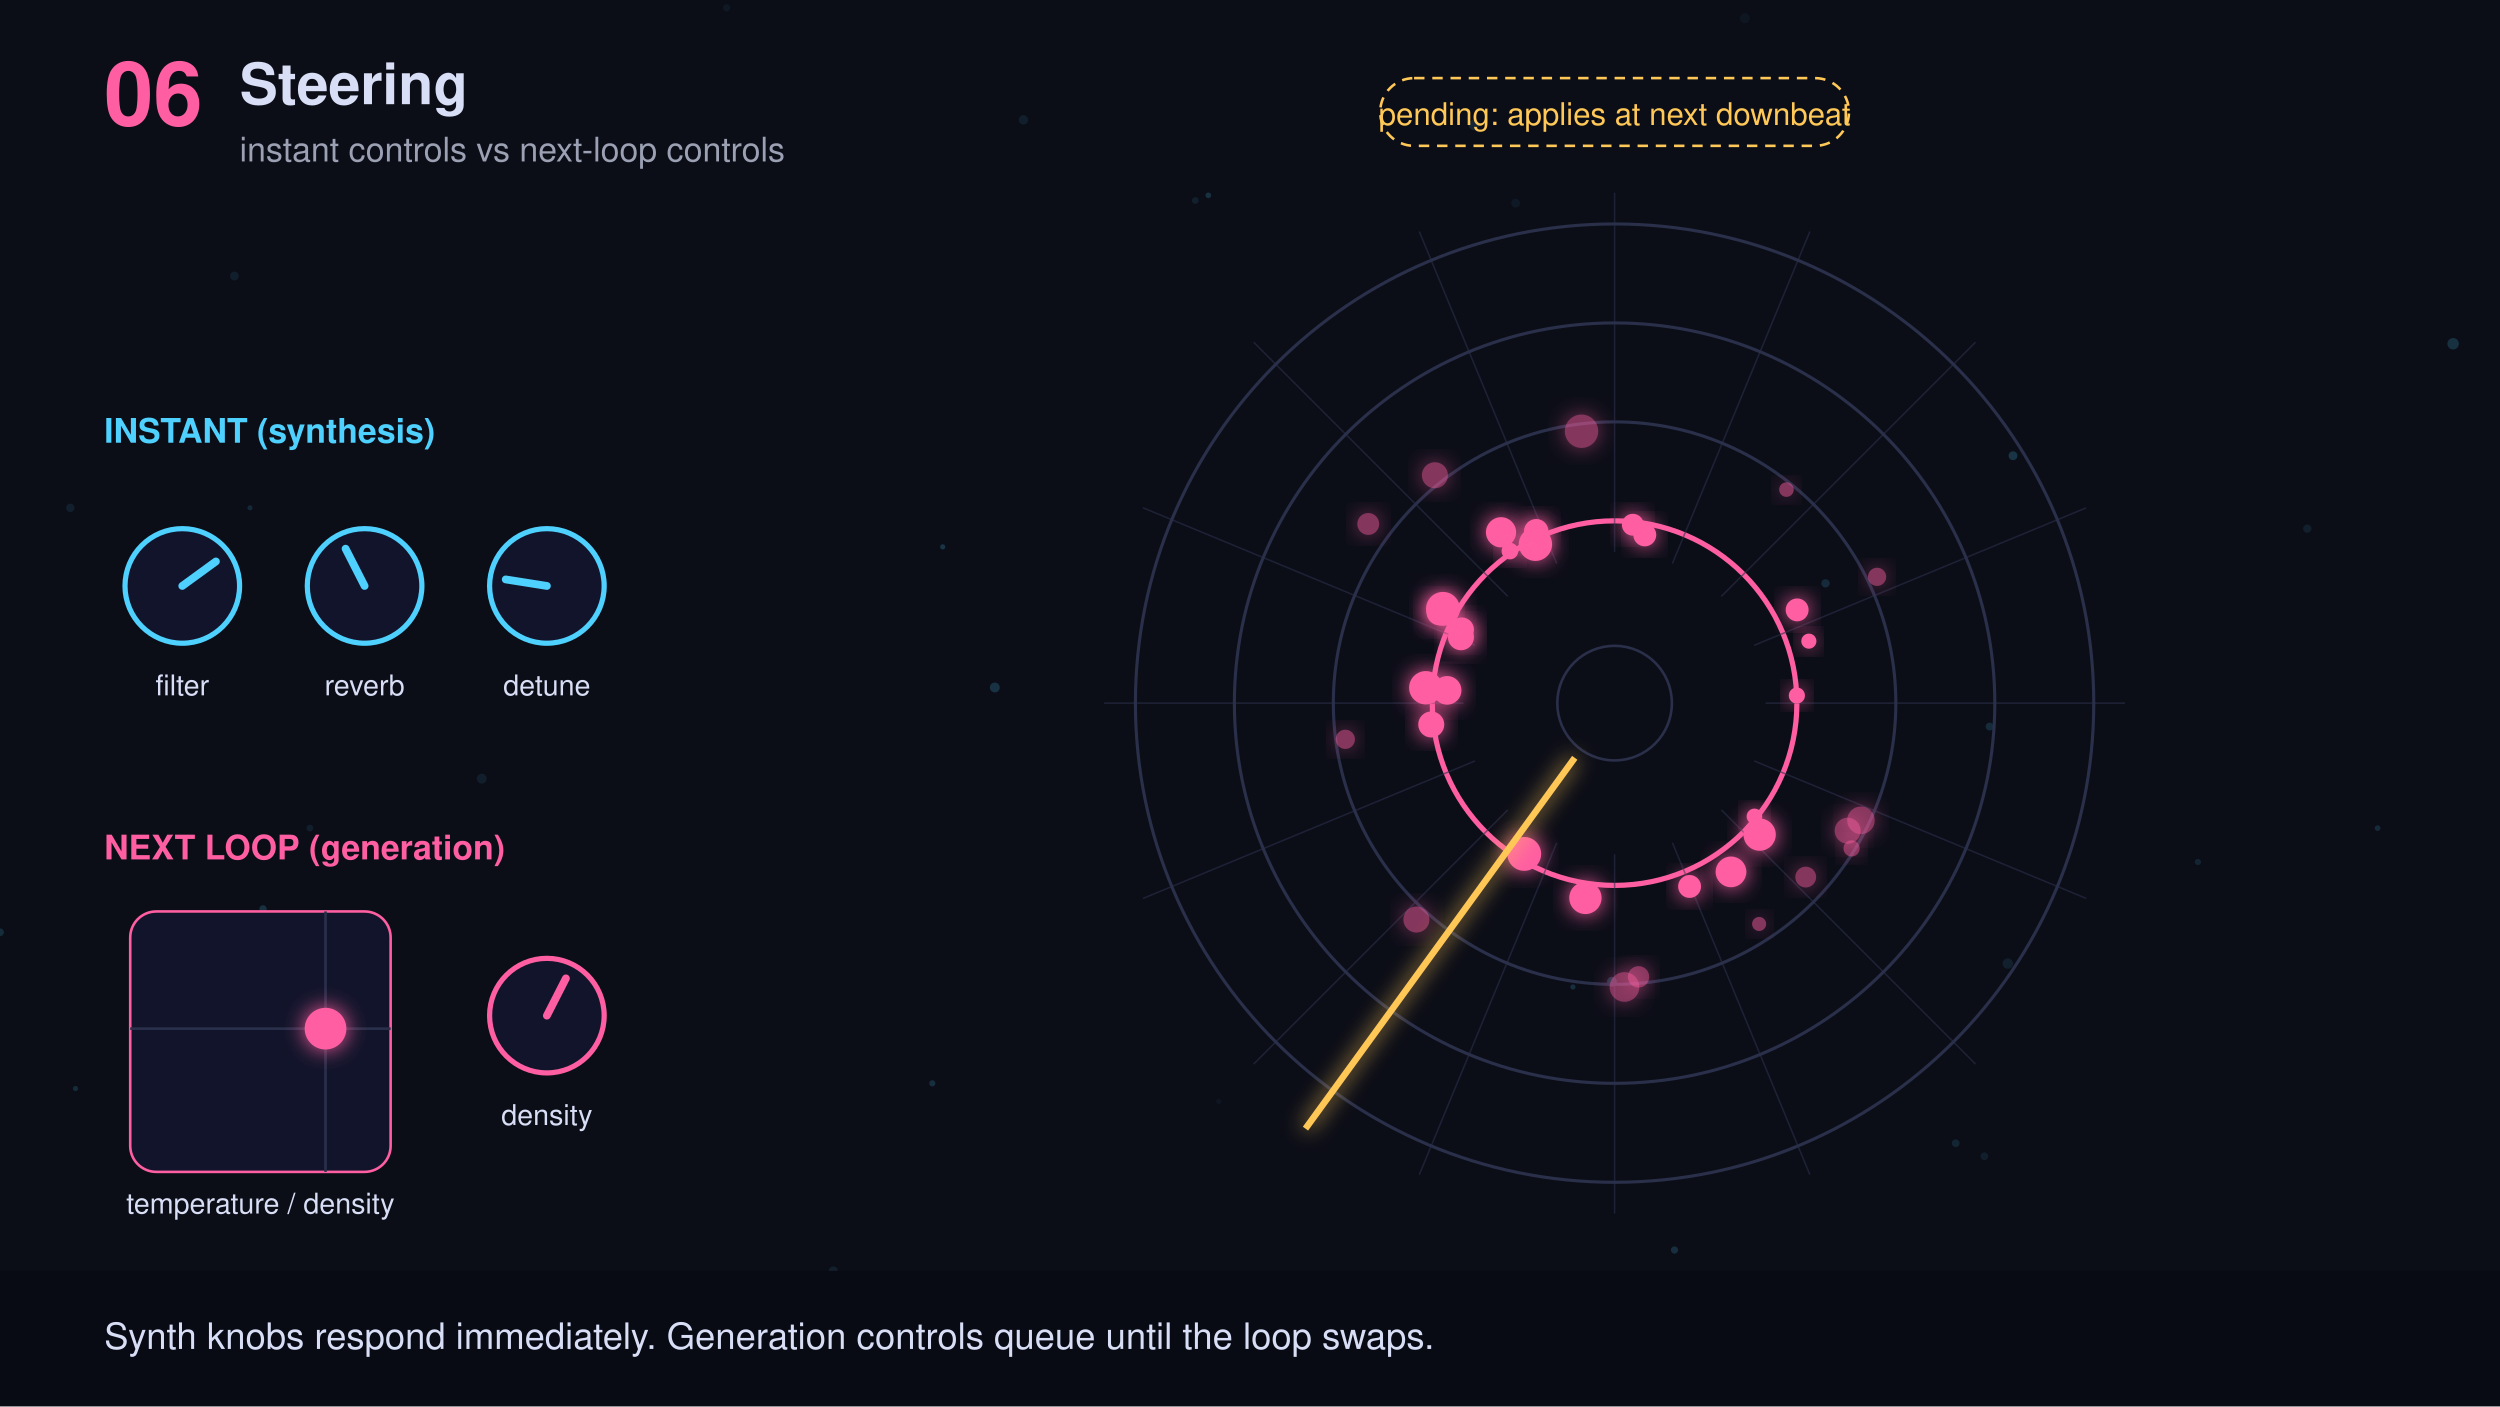
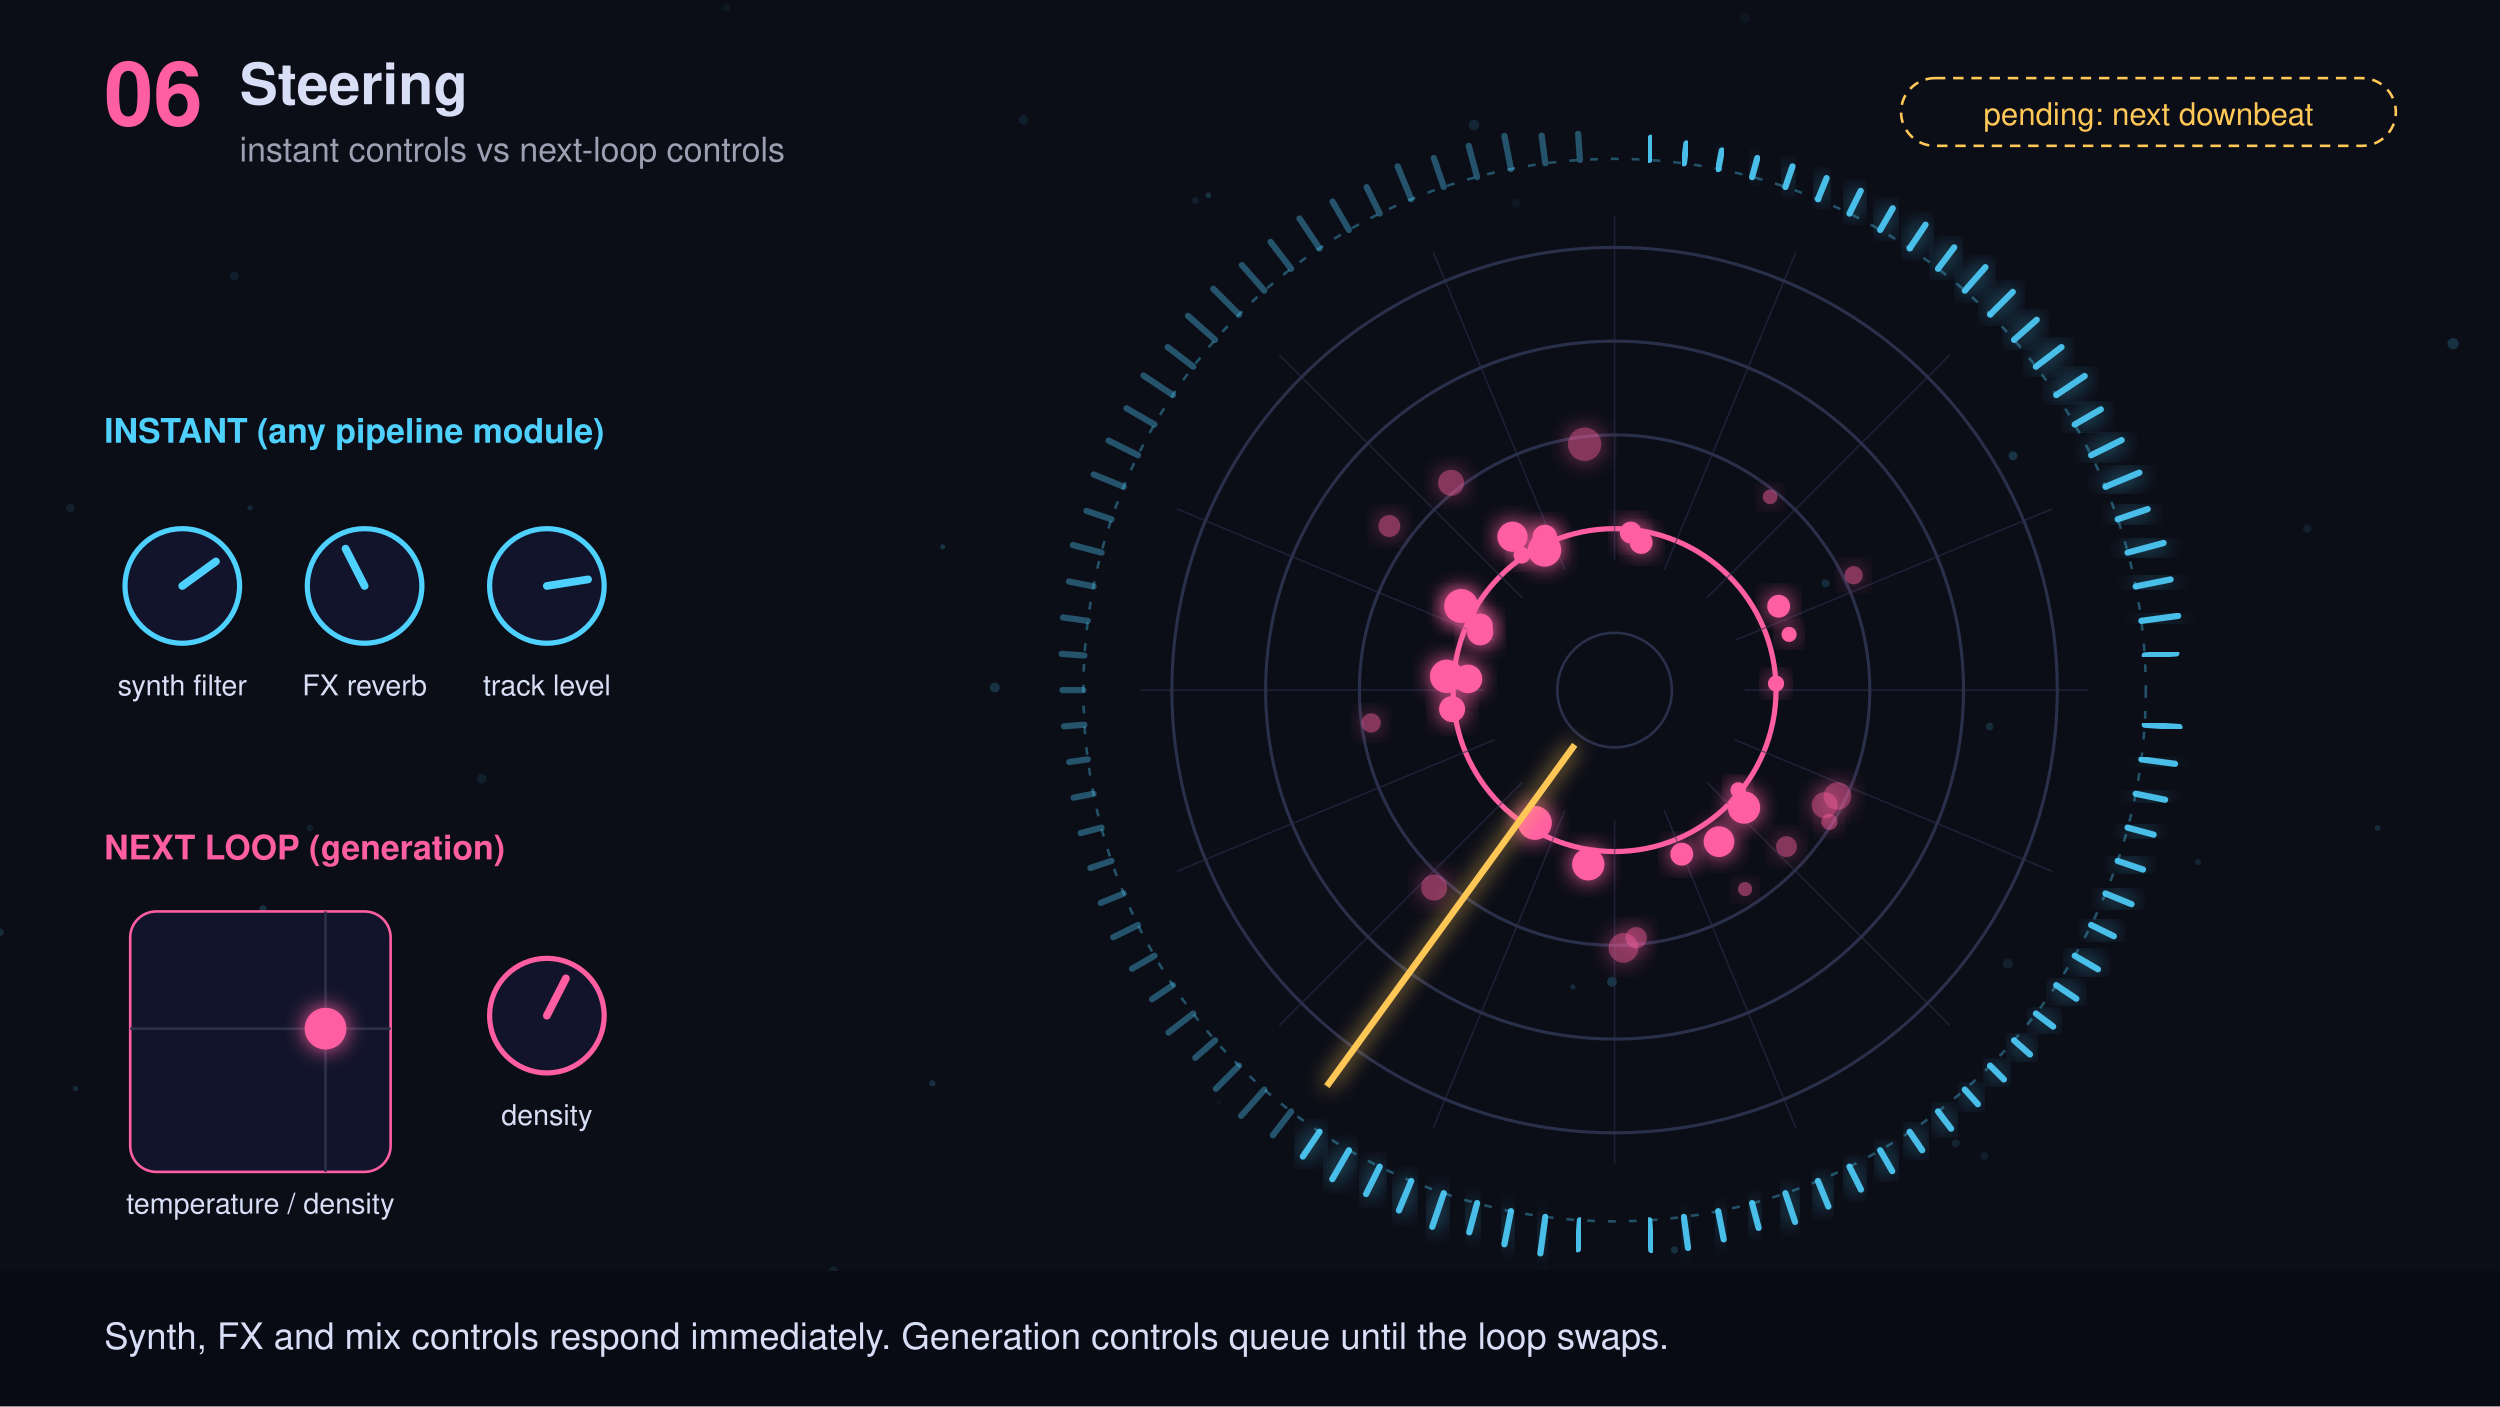
<svg xmlns="http://www.w3.org/2000/svg" viewBox="0 0 960 540" font-family="Helvetica, Arial, sans-serif">
  <defs>
    <filter id="g" x="-50%" y="-50%" width="200%" height="200%">
      <feGaussianBlur stdDeviation="4" result="b" />
      <feMerge>
        <feMergeNode in="b" />
        <feMergeNode in="SourceGraphic" />
      </feMerge>
    </filter>
    <marker id="a" markerWidth="8" markerHeight="8" refX="6" refY="4" orient="auto">
      <path d="M0,0 L8,4 L0,8 z" fill="#d8def5" />
    </marker>
  </defs>
  <rect width="960" height="540" fill="#0b0d17" />
  <text x="40" y="48" font-size="34" fill="#ff5fa2" text-anchor="start" font-weight="bold" opacity="1">06</text>
  <text x="92" y="40" font-size="22" fill="#d8def5" text-anchor="start" font-weight="bold" opacity="1">Steering</text>
  <text x="92" y="62" font-size="13" fill="#d8def5" text-anchor="start" font-weight="normal" opacity="0.7">instant controls vs next-loop controls</text>
  <circle cx="762" cy="444" r="1.5" fill="#4fd1ff" opacity="0.09" />
  <circle cx="0" cy="358" r="1.5" fill="#4fd1ff" opacity="0.16" />
  <circle cx="358" cy="416" r="1.2" fill="#4fd1ff" opacity="0.17" />
  <circle cx="701" cy="224" r="1.6" fill="#4fd1ff" opacity="0.15" />
  <circle cx="185" cy="299" r="1.9" fill="#4fd1ff" opacity="0.09" />
  <circle cx="771" cy="370" r="2.0" fill="#4fd1ff" opacity="0.10" />
  <circle cx="89" cy="432" r="1.9" fill="#4fd1ff" opacity="0.12" />
  <circle cx="90" cy="106" r="1.7" fill="#4fd1ff" opacity="0.09" />
  <circle cx="913" cy="318" r="1.1" fill="#4fd1ff" opacity="0.15" />
  <circle cx="346" cy="504" r="2.1" fill="#4fd1ff" opacity="0.13" />
  <circle cx="619" cy="377" r="1.9" fill="#4fd1ff" opacity="0.20" />
  <circle cx="27" cy="195" r="1.6" fill="#4fd1ff" opacity="0.10" />
  <circle cx="566" cy="48" r="2.0" fill="#4fd1ff" opacity="0.13" />
  <circle cx="112" cy="358" r="1.2" fill="#4fd1ff" opacity="0.08" />
  <circle cx="464" cy="75" r="1.1" fill="#4fd1ff" opacity="0.18" />
  <circle cx="670" cy="7" r="1.9" fill="#4fd1ff" opacity="0.05" />
  <circle cx="320" cy="488" r="1.7" fill="#4fd1ff" opacity="0.10" />
  <circle cx="362" cy="210" r="1.0" fill="#4fd1ff" opacity="0.20" />
  <circle cx="52" cy="228" r="1.8" fill="#4fd1ff" opacity="0.11" />
  <circle cx="942" cy="132" r="2.2" fill="#4fd1ff" opacity="0.18" />
  <circle cx="643" cy="480" r="1.4" fill="#4fd1ff" opacity="0.17" />
  <circle cx="764" cy="279" r="1.5" fill="#4fd1ff" opacity="0.16" />
  <circle cx="393" cy="46" r="1.8" fill="#4fd1ff" opacity="0.09" />
  <circle cx="468" cy="423" r="1.0" fill="#4fd1ff" opacity="0.05" />
  <circle cx="119" cy="318" r="1.3" fill="#4fd1ff" opacity="0.09" />
  <circle cx="433" cy="501" r="1.2" fill="#4fd1ff" opacity="0.11" />
  <circle cx="844" cy="331" r="1.2" fill="#4fd1ff" opacity="0.12" />
  <circle cx="459" cy="77" r="1.3" fill="#4fd1ff" opacity="0.10" />
  <circle cx="773" cy="175" r="1.7" fill="#4fd1ff" opacity="0.20" />
  <circle cx="886" cy="203" r="1.6" fill="#4fd1ff" opacity="0.10" />
  <circle cx="382" cy="264" r="1.9" fill="#4fd1ff" opacity="0.19" />
  <circle cx="279" cy="3" r="1.4" fill="#4fd1ff" opacity="0.06" />
  <circle cx="29" cy="418" r="1.0" fill="#4fd1ff" opacity="0.16" />
  <circle cx="348" cy="507" r="2.0" fill="#4fd1ff" opacity="0.06" />
  <circle cx="185" cy="512" r="1.7" fill="#4fd1ff" opacity="0.11" />
  <circle cx="751" cy="439" r="1.5" fill="#4fd1ff" opacity="0.12" />
  <circle cx="96" cy="195" r="1.0" fill="#4fd1ff" opacity="0.14" />
  <circle cx="582" cy="78" r="1.7" fill="#4fd1ff" opacity="0.06" />
  <circle cx="101" cy="349" r="1.4" fill="#4fd1ff" opacity="0.18" />
  <circle cx="604" cy="379" r="1.0" fill="#4fd1ff" opacity="0.17" />
-   <circle cx="620" cy="270" r="70" fill="none" stroke="#ff5fa2" stroke-width="2" opacity="1" />
-   <circle cx="620" cy="270" r="108" fill="none" stroke="#2a2f4a" stroke-width="1.2" opacity="1" />
-   <circle cx="620" cy="270" r="146" fill="none" stroke="#2a2f4a" stroke-width="1.2" opacity="1" />
-   <circle cx="620" cy="270" r="184" fill="none" stroke="#2a2f4a" stroke-width="1.2" opacity="1" />
-   <line x1="620.0" y1="212.0" x2="620.0" y2="74.0" stroke="#2a2f4a" stroke-width="0.6" opacity="0.6" />
-   <line x1="642.2" y1="216.4" x2="695.0" y2="88.9" stroke="#2a2f4a" stroke-width="0.6" opacity="0.6" />
-   <line x1="661.0" y1="229.0" x2="758.6" y2="131.4" stroke="#2a2f4a" stroke-width="0.6" opacity="0.6" />
-   <line x1="673.6" y1="247.8" x2="801.1" y2="195.0" stroke="#2a2f4a" stroke-width="0.6" opacity="0.6" />
-   <line x1="678.0" y1="270.0" x2="816.0" y2="270.0" stroke="#2a2f4a" stroke-width="0.6" opacity="0.6" />
-   <line x1="673.6" y1="292.2" x2="801.1" y2="345.0" stroke="#2a2f4a" stroke-width="0.6" opacity="0.6" />
-   <line x1="661.0" y1="311.0" x2="758.6" y2="408.6" stroke="#2a2f4a" stroke-width="0.6" opacity="0.6" />
-   <line x1="642.2" y1="323.6" x2="695.0" y2="451.1" stroke="#2a2f4a" stroke-width="0.6" opacity="0.6" />
-   <line x1="620.0" y1="328.0" x2="620.0" y2="466.0" stroke="#2a2f4a" stroke-width="0.6" opacity="0.6" />
-   <line x1="597.8" y1="323.6" x2="545.0" y2="451.1" stroke="#2a2f4a" stroke-width="0.6" opacity="0.6" />
-   <line x1="579.0" y1="311.0" x2="481.4" y2="408.6" stroke="#2a2f4a" stroke-width="0.6" opacity="0.6" />
-   <line x1="566.4" y1="292.2" x2="438.9" y2="345.0" stroke="#2a2f4a" stroke-width="0.6" opacity="0.6" />
-   <line x1="562.0" y1="270.0" x2="424.0" y2="270.0" stroke="#2a2f4a" stroke-width="0.6" opacity="0.6" />
-   <line x1="566.4" y1="247.8" x2="438.9" y2="195.0" stroke="#2a2f4a" stroke-width="0.6" opacity="0.6" />
-   <line x1="579.0" y1="229.0" x2="481.4" y2="131.4" stroke="#2a2f4a" stroke-width="0.6" opacity="0.6" />
-   <line x1="597.8" y1="216.4" x2="545.0" y2="88.9" stroke="#2a2f4a" stroke-width="0.6" opacity="0.6" />
-   <circle cx="620" cy="270" r="22" fill="#0b0d17" stroke="#2a2f4a" />
-   <circle cx="690.0" cy="267.1" r="3.1" fill="#ff5fa2" opacity="1" filter="url(#g)" />
-   <circle cx="561.3" cy="241.8" r="4.7" fill="#ff5fa2" opacity="1" filter="url(#g)" />
-   <circle cx="589.6" cy="209.0" r="6.4" fill="#ff5fa2" opacity="1" filter="url(#g)" />
-   <circle cx="549.6" cy="278.2" r="5.0" fill="#ff5fa2" opacity="1" filter="url(#g)" />
-   <circle cx="585.3" cy="327.9" r="6.5" fill="#ff5fa2" opacity="1" filter="url(#g)" />
-   <circle cx="664.7" cy="334.8" r="5.9" fill="#ff5fa2" opacity="1" filter="url(#g)" />
-   <circle cx="631.6" cy="205.4" r="4.4" fill="#ff5fa2" opacity="1" filter="url(#g)" />
-   <circle cx="561.0" cy="244.7" r="5.0" fill="#ff5fa2" opacity="1" filter="url(#g)" />
-   <circle cx="675.7" cy="320.5" r="6.2" fill="#ff5fa2" opacity="1" filter="url(#g)" />
-   <circle cx="555.7" cy="265.1" r="5.5" fill="#ff5fa2" opacity="1" filter="url(#g)" />
-   <circle cx="648.8" cy="340.4" r="4.4" fill="#ff5fa2" opacity="1" filter="url(#g)" />
-   <circle cx="576.4" cy="204.4" r="5.8" fill="#ff5fa2" opacity="1" filter="url(#g)" />
-   <circle cx="552.7" cy="235.2" r="4.9" fill="#ff5fa2" opacity="1" filter="url(#g)" />
-   <circle cx="690.1" cy="234.2" r="4.4" fill="#ff5fa2" opacity="1" filter="url(#g)" />
-   <circle cx="627.0" cy="201.5" r="4.2" fill="#ff5fa2" opacity="1" filter="url(#g)" />
-   <circle cx="694.6" cy="246.2" r="2.9" fill="#ff5fa2" opacity="1" filter="url(#g)" />
-   <circle cx="579.8" cy="211.6" r="3.2" fill="#ff5fa2" opacity="1" filter="url(#g)" />
-   <circle cx="673.7" cy="313.5" r="3.0" fill="#ff5fa2" opacity="1" filter="url(#g)" />
-   <circle cx="547.5" cy="264.1" r="6.4" fill="#ff5fa2" opacity="1" filter="url(#g)" />
-   <circle cx="554.1" cy="233.8" r="6.5" fill="#ff5fa2" opacity="1" filter="url(#g)" />
-   <circle cx="589.9" cy="204.0" r="4.7" fill="#ff5fa2" opacity="1" filter="url(#g)" />
-   <circle cx="608.8" cy="344.8" r="6.2" fill="#ff5fa2" opacity="1" filter="url(#g)" />
-   <circle cx="623.8" cy="379.0" r="5.7" fill="#ff5fa2" opacity="0.5" filter="url(#g)" />
-   <circle cx="714.6" cy="315.0" r="5.3" fill="#ff5fa2" opacity="0.5" filter="url(#g)" />
-   <circle cx="629.2" cy="375.1" r="4.1" fill="#ff5fa2" opacity="0.5" filter="url(#g)" />
-   <circle cx="709.5" cy="319.0" r="5.0" fill="#ff5fa2" opacity="0.5" filter="url(#g)" />
-   <circle cx="551.0" cy="182.5" r="5.0" fill="#ff5fa2" opacity="0.5" filter="url(#g)" />
-   <circle cx="711.0" cy="325.8" r="3.1" fill="#ff5fa2" opacity="0.5" filter="url(#g)" />
-   <circle cx="516.6" cy="283.9" r="3.7" fill="#ff5fa2" opacity="0.5" filter="url(#g)" />
-   <circle cx="607.3" cy="165.6" r="6.4" fill="#ff5fa2" opacity="0.5" filter="url(#g)" />
-   <circle cx="543.9" cy="353.1" r="5.0" fill="#ff5fa2" opacity="0.5" filter="url(#g)" />
-   <circle cx="720.8" cy="221.5" r="3.5" fill="#ff5fa2" opacity="0.5" filter="url(#g)" />
-   <circle cx="675.5" cy="354.8" r="2.7" fill="#ff5fa2" opacity="0.5" filter="url(#g)" />
-   <circle cx="693.4" cy="336.8" r="4.0" fill="#ff5fa2" opacity="0.5" filter="url(#g)" />
-   <circle cx="525.4" cy="201.2" r="4.2" fill="#ff5fa2" opacity="0.5" filter="url(#g)" />
-   <circle cx="686.0" cy="188.0" r="2.8" fill="#ff5fa2" opacity="0.5" filter="url(#g)" />
-   <line x1="604.7" y1="291.0" x2="501.3" y2="433.4" stroke="#ffc857" stroke-width="2.5" filter="url(#g)" />
-   <text x="40" y="170" font-size="13" fill="#4fd1ff" text-anchor="start" font-weight="bold" opacity="1">INSTANT (synthesis)</text>
+   <circle cx="620" cy="265" r="62" fill="none" stroke="#ff5fa2" stroke-width="2" opacity="1" />
+   <circle cx="620" cy="265" r="98" fill="none" stroke="#2a2f4a" stroke-width="1.2" opacity="1" />
+   <circle cx="620" cy="265" r="134" fill="none" stroke="#2a2f4a" stroke-width="1.2" opacity="1" />
+   <circle cx="620" cy="265" r="170" fill="none" stroke="#2a2f4a" stroke-width="1.2" opacity="1" />
+   <line x1="620.0" y1="215.0" x2="620.0" y2="83.0" stroke="#2a2f4a" stroke-width="0.6" opacity="0.6" />
+   <line x1="639.1" y1="218.8" x2="689.6" y2="96.9" stroke="#2a2f4a" stroke-width="0.6" opacity="0.6" />
+   <line x1="655.4" y1="229.6" x2="748.7" y2="136.3" stroke="#2a2f4a" stroke-width="0.6" opacity="0.6" />
+   <line x1="666.2" y1="245.9" x2="788.1" y2="195.4" stroke="#2a2f4a" stroke-width="0.6" opacity="0.6" />
+   <line x1="670.0" y1="265.0" x2="802.0" y2="265.0" stroke="#2a2f4a" stroke-width="0.6" opacity="0.6" />
+   <line x1="666.2" y1="284.1" x2="788.1" y2="334.6" stroke="#2a2f4a" stroke-width="0.6" opacity="0.6" />
+   <line x1="655.4" y1="300.4" x2="748.7" y2="393.7" stroke="#2a2f4a" stroke-width="0.6" opacity="0.6" />
+   <line x1="639.1" y1="311.2" x2="689.6" y2="433.1" stroke="#2a2f4a" stroke-width="0.6" opacity="0.6" />
+   <line x1="620.0" y1="315.0" x2="620.0" y2="447.0" stroke="#2a2f4a" stroke-width="0.6" opacity="0.6" />
+   <line x1="600.9" y1="311.2" x2="550.4" y2="433.1" stroke="#2a2f4a" stroke-width="0.6" opacity="0.6" />
+   <line x1="584.6" y1="300.4" x2="491.3" y2="393.7" stroke="#2a2f4a" stroke-width="0.6" opacity="0.6" />
+   <line x1="573.8" y1="284.1" x2="451.9" y2="334.6" stroke="#2a2f4a" stroke-width="0.6" opacity="0.6" />
+   <line x1="570.0" y1="265.0" x2="438.0" y2="265.0" stroke="#2a2f4a" stroke-width="0.6" opacity="0.6" />
+   <line x1="573.8" y1="245.9" x2="451.9" y2="195.4" stroke="#2a2f4a" stroke-width="0.6" opacity="0.6" />
+   <line x1="584.6" y1="229.6" x2="491.3" y2="136.3" stroke="#2a2f4a" stroke-width="0.6" opacity="0.6" />
+   <line x1="600.9" y1="218.8" x2="550.4" y2="96.9" stroke="#2a2f4a" stroke-width="0.6" opacity="0.6" />
+   <circle cx="620" cy="265" r="204" fill="none" stroke="#4fd1ff" stroke-width="1" stroke-dasharray="3 5" opacity="0.35" />
+   <circle cx="620" cy="265" r="22" fill="#0b0d17" stroke="#2a2f4a" />
+   <line x1="620.0" y1="61.0" x2="620.0" y2="51.8" stroke="#4fd1ff" stroke-width="2.4" stroke-linecap="round" opacity="0.90" filter="url(#g)" />
+   <line x1="633.3" y1="61.4" x2="633.9" y2="52.9" stroke="#4fd1ff" stroke-width="2.4" stroke-linecap="round" opacity="0.90" filter="url(#g)" />
+   <line x1="646.6" y1="62.7" x2="647.6" y2="55.1" stroke="#4fd1ff" stroke-width="2.4" stroke-linecap="round" opacity="0.90" filter="url(#g)" />
+   <line x1="659.8" y1="64.9" x2="661.2" y2="57.8" stroke="#4fd1ff" stroke-width="2.4" stroke-linecap="round" opacity="0.90" filter="url(#g)" />
+   <line x1="672.8" y1="68.0" x2="674.8" y2="60.7" stroke="#4fd1ff" stroke-width="2.4" stroke-linecap="round" opacity="0.90" filter="url(#g)" />
+   <line x1="685.6" y1="71.8" x2="688.3" y2="63.9" stroke="#4fd1ff" stroke-width="2.4" stroke-linecap="round" opacity="0.90" filter="url(#g)" />
+   <line x1="698.1" y1="76.5" x2="701.4" y2="68.4" stroke="#4fd1ff" stroke-width="2.4" stroke-linecap="round" opacity="0.90" filter="url(#g)" />
+   <line x1="710.2" y1="82.0" x2="714.5" y2="73.3" stroke="#4fd1ff" stroke-width="2.4" stroke-linecap="round" opacity="0.90" filter="url(#g)" />
+   <line x1="722.0" y1="88.3" x2="726.8" y2="80.0" stroke="#4fd1ff" stroke-width="2.4" stroke-linecap="round" opacity="0.90" filter="url(#g)" />
+   <line x1="733.3" y1="95.4" x2="739.4" y2="86.3" stroke="#4fd1ff" stroke-width="2.4" stroke-linecap="round" opacity="0.90" filter="url(#g)" />
+   <line x1="744.2" y1="103.2" x2="750.4" y2="95.0" stroke="#4fd1ff" stroke-width="2.4" stroke-linecap="round" opacity="0.90" filter="url(#g)" />
+   <line x1="754.5" y1="111.6" x2="762.4" y2="102.6" stroke="#4fd1ff" stroke-width="2.4" stroke-linecap="round" opacity="0.90" filter="url(#g)" />
+   <line x1="764.2" y1="120.8" x2="772.9" y2="112.1" stroke="#4fd1ff" stroke-width="2.4" stroke-linecap="round" opacity="0.90" filter="url(#g)" />
+   <line x1="773.4" y1="130.5" x2="782.1" y2="122.8" stroke="#4fd1ff" stroke-width="2.4" stroke-linecap="round" opacity="0.90" filter="url(#g)" />
+   <line x1="781.8" y1="140.8" x2="791.6" y2="133.3" stroke="#4fd1ff" stroke-width="2.4" stroke-linecap="round" opacity="0.90" filter="url(#g)" />
+   <line x1="789.6" y1="151.7" x2="800.5" y2="144.4" stroke="#4fd1ff" stroke-width="2.4" stroke-linecap="round" opacity="0.90" filter="url(#g)" />
+   <line x1="796.7" y1="163.0" x2="806.7" y2="157.2" stroke="#4fd1ff" stroke-width="2.4" stroke-linecap="round" opacity="0.90" filter="url(#g)" />
+   <line x1="803.0" y1="174.8" x2="814.7" y2="169.0" stroke="#4fd1ff" stroke-width="2.4" stroke-linecap="round" opacity="0.90" filter="url(#g)" />
+   <line x1="808.5" y1="186.9" x2="821.5" y2="181.5" stroke="#4fd1ff" stroke-width="2.4" stroke-linecap="round" opacity="0.90" filter="url(#g)" />
+   <line x1="813.2" y1="199.4" x2="824.7" y2="195.5" stroke="#4fd1ff" stroke-width="2.4" stroke-linecap="round" opacity="0.90" filter="url(#g)" />
+   <line x1="817.0" y1="212.2" x2="830.8" y2="208.5" stroke="#4fd1ff" stroke-width="2.4" stroke-linecap="round" opacity="0.90" filter="url(#g)" />
+   <line x1="820.1" y1="225.2" x2="833.5" y2="222.5" stroke="#4fd1ff" stroke-width="2.4" stroke-linecap="round" opacity="0.90" filter="url(#g)" />
+   <line x1="822.3" y1="238.4" x2="836.4" y2="236.5" stroke="#4fd1ff" stroke-width="2.4" stroke-linecap="round" opacity="0.90" filter="url(#g)" />
+   <line x1="823.6" y1="251.7" x2="835.7" y2="250.9" stroke="#4fd1ff" stroke-width="2.4" stroke-linecap="round" opacity="0.90" filter="url(#g)" />
+   <line x1="824.0" y1="265.0" x2="835.1" y2="265.0" stroke="#4fd1ff" stroke-width="2.4" stroke-linecap="round" opacity="0.90" filter="url(#g)" />
+   <line x1="823.6" y1="278.3" x2="836.9" y2="279.2" stroke="#4fd1ff" stroke-width="2.4" stroke-linecap="round" opacity="0.90" filter="url(#g)" />
+   <line x1="822.3" y1="291.6" x2="835.2" y2="293.3" stroke="#4fd1ff" stroke-width="2.4" stroke-linecap="round" opacity="0.90" filter="url(#g)" />
+   <line x1="820.1" y1="304.8" x2="831.4" y2="307.1" stroke="#4fd1ff" stroke-width="2.4" stroke-linecap="round" opacity="0.90" filter="url(#g)" />
+   <line x1="817.0" y1="317.8" x2="827.0" y2="320.5" stroke="#4fd1ff" stroke-width="2.4" stroke-linecap="round" opacity="0.90" filter="url(#g)" />
+   <line x1="813.2" y1="330.6" x2="822.9" y2="333.9" stroke="#4fd1ff" stroke-width="2.4" stroke-linecap="round" opacity="0.90" filter="url(#g)" />
+   <line x1="808.5" y1="343.1" x2="818.5" y2="347.2" stroke="#4fd1ff" stroke-width="2.4" stroke-linecap="round" opacity="0.90" filter="url(#g)" />
+   <line x1="803.0" y1="355.2" x2="811.7" y2="359.5" stroke="#4fd1ff" stroke-width="2.4" stroke-linecap="round" opacity="0.90" filter="url(#g)" />
+   <line x1="796.7" y1="367.0" x2="805.6" y2="372.2" stroke="#4fd1ff" stroke-width="2.4" stroke-linecap="round" opacity="0.90" filter="url(#g)" />
+   <line x1="789.6" y1="378.3" x2="797.3" y2="383.5" stroke="#4fd1ff" stroke-width="2.4" stroke-linecap="round" opacity="0.90" filter="url(#g)" />
+   <line x1="781.8" y1="389.2" x2="788.4" y2="394.2" stroke="#4fd1ff" stroke-width="2.4" stroke-linecap="round" opacity="0.90" filter="url(#g)" />
+   <line x1="773.4" y1="399.5" x2="779.5" y2="404.9" stroke="#4fd1ff" stroke-width="2.4" stroke-linecap="round" opacity="0.90" filter="url(#g)" />
+   <line x1="764.2" y1="409.2" x2="769.5" y2="414.5" stroke="#4fd1ff" stroke-width="2.4" stroke-linecap="round" opacity="0.90" filter="url(#g)" />
+   <line x1="754.5" y1="418.4" x2="759.5" y2="424.0" stroke="#4fd1ff" stroke-width="2.4" stroke-linecap="round" opacity="0.90" filter="url(#g)" />
+   <line x1="744.2" y1="426.8" x2="749.2" y2="433.4" stroke="#4fd1ff" stroke-width="2.4" stroke-linecap="round" opacity="0.90" filter="url(#g)" />
+   <line x1="733.3" y1="434.6" x2="738.1" y2="441.7" stroke="#4fd1ff" stroke-width="2.4" stroke-linecap="round" opacity="0.90" filter="url(#g)" />
+   <line x1="722.0" y1="441.7" x2="726.6" y2="449.7" stroke="#4fd1ff" stroke-width="2.4" stroke-linecap="round" opacity="0.90" filter="url(#g)" />
+   <line x1="710.2" y1="448.0" x2="714.6" y2="456.8" stroke="#4fd1ff" stroke-width="2.4" stroke-linecap="round" opacity="0.90" filter="url(#g)" />
+   <line x1="698.1" y1="453.5" x2="702.1" y2="463.3" stroke="#4fd1ff" stroke-width="2.4" stroke-linecap="round" opacity="0.90" filter="url(#g)" />
+   <line x1="685.6" y1="458.2" x2="689.3" y2="469.2" stroke="#4fd1ff" stroke-width="2.4" stroke-linecap="round" opacity="0.90" filter="url(#g)" />
+   <line x1="672.8" y1="462.0" x2="675.3" y2="471.5" stroke="#4fd1ff" stroke-width="2.4" stroke-linecap="round" opacity="0.90" filter="url(#g)" />
+   <line x1="659.8" y1="465.1" x2="661.9" y2="475.9" stroke="#4fd1ff" stroke-width="2.4" stroke-linecap="round" opacity="0.90" filter="url(#g)" />
+   <line x1="646.6" y1="467.3" x2="648.2" y2="479.2" stroke="#4fd1ff" stroke-width="2.4" stroke-linecap="round" opacity="0.90" filter="url(#g)" />
+   <line x1="633.3" y1="468.6" x2="634.1" y2="480.0" stroke="#4fd1ff" stroke-width="2.4" stroke-linecap="round" opacity="0.90" filter="url(#g)" />
+   <line x1="620.0" y1="469.0" x2="620.0" y2="481.7" stroke="#4fd1ff" stroke-width="2.4" stroke-linecap="round" opacity="0.90" filter="url(#g)" />
+   <line x1="606.7" y1="468.6" x2="605.9" y2="479.7" stroke="#4fd1ff" stroke-width="2.4" stroke-linecap="round" opacity="0.90" filter="url(#g)" />
+   <line x1="593.4" y1="467.3" x2="591.5" y2="481.3" stroke="#4fd1ff" stroke-width="2.4" stroke-linecap="round" opacity="0.90" filter="url(#g)" />
+   <line x1="580.2" y1="465.1" x2="577.7" y2="477.8" stroke="#4fd1ff" stroke-width="2.4" stroke-linecap="round" opacity="0.90" filter="url(#g)" />
+   <line x1="567.2" y1="462.0" x2="564.2" y2="473.2" stroke="#4fd1ff" stroke-width="2.4" stroke-linecap="round" opacity="0.90" filter="url(#g)" />
+   <line x1="554.4" y1="458.2" x2="550.0" y2="471.1" stroke="#4fd1ff" stroke-width="2.4" stroke-linecap="round" opacity="0.90" filter="url(#g)" />
+   <line x1="541.9" y1="453.5" x2="537.2" y2="464.8" stroke="#4fd1ff" stroke-width="2.4" stroke-linecap="round" opacity="0.90" filter="url(#g)" />
+   <line x1="529.8" y1="448.0" x2="524.6" y2="458.5" stroke="#4fd1ff" stroke-width="2.4" stroke-linecap="round" opacity="0.90" filter="url(#g)" />
+   <line x1="518.0" y1="441.7" x2="511.6" y2="452.8" stroke="#4fd1ff" stroke-width="2.4" stroke-linecap="round" opacity="0.90" filter="url(#g)" />
+   <line x1="506.7" y1="434.6" x2="500.3" y2="444.1" stroke="#4fd1ff" stroke-width="2.4" stroke-linecap="round" opacity="0.90" filter="url(#g)" />
+   <line x1="495.8" y1="426.8" x2="488.8" y2="435.9" stroke="#4fd1ff" stroke-width="2.4" stroke-linecap="round" opacity="0.36" />
+   <line x1="485.5" y1="418.4" x2="476.6" y2="428.5" stroke="#4fd1ff" stroke-width="2.4" stroke-linecap="round" opacity="0.36" />
+   <line x1="475.8" y1="409.2" x2="466.9" y2="418.1" stroke="#4fd1ff" stroke-width="2.4" stroke-linecap="round" opacity="0.36" />
+   <line x1="466.6" y1="399.5" x2="459.0" y2="406.2" stroke="#4fd1ff" stroke-width="2.4" stroke-linecap="round" opacity="0.36" />
+   <line x1="458.2" y1="389.2" x2="448.7" y2="396.5" stroke="#4fd1ff" stroke-width="2.4" stroke-linecap="round" opacity="0.36" />
+   <line x1="450.4" y1="378.3" x2="442.4" y2="383.7" stroke="#4fd1ff" stroke-width="2.4" stroke-linecap="round" opacity="0.36" />
+   <line x1="443.3" y1="367.0" x2="434.7" y2="372.0" stroke="#4fd1ff" stroke-width="2.4" stroke-linecap="round" opacity="0.36" />
+   <line x1="437.0" y1="355.2" x2="427.5" y2="359.9" stroke="#4fd1ff" stroke-width="2.4" stroke-linecap="round" opacity="0.36" />
+   <line x1="431.5" y1="343.1" x2="422.7" y2="346.7" stroke="#4fd1ff" stroke-width="2.4" stroke-linecap="round" opacity="0.36" />
+   <line x1="426.8" y1="330.6" x2="418.7" y2="333.3" stroke="#4fd1ff" stroke-width="2.4" stroke-linecap="round" opacity="0.36" />
+   <line x1="423.0" y1="317.8" x2="415.0" y2="319.9" stroke="#4fd1ff" stroke-width="2.4" stroke-linecap="round" opacity="0.36" />
+   <line x1="419.9" y1="304.8" x2="412.3" y2="306.3" stroke="#4fd1ff" stroke-width="2.4" stroke-linecap="round" opacity="0.36" />
+   <line x1="417.7" y1="291.6" x2="410.6" y2="292.6" stroke="#4fd1ff" stroke-width="2.4" stroke-linecap="round" opacity="0.36" />
+   <line x1="416.4" y1="278.3" x2="408.6" y2="278.9" stroke="#4fd1ff" stroke-width="2.4" stroke-linecap="round" opacity="0.36" />
+   <line x1="416.0" y1="265.0" x2="408.0" y2="265.0" stroke="#4fd1ff" stroke-width="2.4" stroke-linecap="round" opacity="0.36" />
+   <line x1="416.4" y1="251.7" x2="407.7" y2="251.1" stroke="#4fd1ff" stroke-width="2.4" stroke-linecap="round" opacity="0.36" />
+   <line x1="417.7" y1="238.4" x2="408.2" y2="237.1" stroke="#4fd1ff" stroke-width="2.4" stroke-linecap="round" opacity="0.36" />
+   <line x1="419.9" y1="225.2" x2="410.5" y2="223.3" stroke="#4fd1ff" stroke-width="2.4" stroke-linecap="round" opacity="0.36" />
+   <line x1="423.0" y1="212.2" x2="412.0" y2="209.3" stroke="#4fd1ff" stroke-width="2.4" stroke-linecap="round" opacity="0.36" />
+   <line x1="426.8" y1="199.4" x2="417.2" y2="196.2" stroke="#4fd1ff" stroke-width="2.4" stroke-linecap="round" opacity="0.36" />
+   <line x1="431.5" y1="186.9" x2="420.0" y2="182.2" stroke="#4fd1ff" stroke-width="2.4" stroke-linecap="round" opacity="0.36" />
+   <line x1="437.0" y1="174.8" x2="425.7" y2="169.2" stroke="#4fd1ff" stroke-width="2.4" stroke-linecap="round" opacity="0.36" />
+   <line x1="443.3" y1="163.0" x2="432.6" y2="156.8" stroke="#4fd1ff" stroke-width="2.4" stroke-linecap="round" opacity="0.36" />
+   <line x1="450.4" y1="151.7" x2="439.1" y2="144.2" stroke="#4fd1ff" stroke-width="2.4" stroke-linecap="round" opacity="0.36" />
+   <line x1="458.2" y1="140.8" x2="448.4" y2="133.3" stroke="#4fd1ff" stroke-width="2.4" stroke-linecap="round" opacity="0.36" />
+   <line x1="466.6" y1="130.5" x2="456.2" y2="121.3" stroke="#4fd1ff" stroke-width="2.4" stroke-linecap="round" opacity="0.36" />
+   <line x1="475.8" y1="120.8" x2="465.9" y2="110.9" stroke="#4fd1ff" stroke-width="2.4" stroke-linecap="round" opacity="0.36" />
+   <line x1="485.5" y1="111.6" x2="476.9" y2="101.8" stroke="#4fd1ff" stroke-width="2.4" stroke-linecap="round" opacity="0.36" />
+   <line x1="495.8" y1="103.2" x2="487.9" y2="92.9" stroke="#4fd1ff" stroke-width="2.4" stroke-linecap="round" opacity="0.36" />
+   <line x1="506.7" y1="95.4" x2="499.0" y2="83.9" stroke="#4fd1ff" stroke-width="2.4" stroke-linecap="round" opacity="0.36" />
+   <line x1="518.0" y1="88.3" x2="511.7" y2="77.4" stroke="#4fd1ff" stroke-width="2.4" stroke-linecap="round" opacity="0.36" />
+   <line x1="529.8" y1="82.0" x2="524.8" y2="71.9" stroke="#4fd1ff" stroke-width="2.4" stroke-linecap="round" opacity="0.36" />
+   <line x1="541.9" y1="76.5" x2="536.7" y2="63.9" stroke="#4fd1ff" stroke-width="2.4" stroke-linecap="round" opacity="0.36" />
+   <line x1="554.4" y1="71.8" x2="550.6" y2="60.7" stroke="#4fd1ff" stroke-width="2.4" stroke-linecap="round" opacity="0.36" />
+   <line x1="567.2" y1="68.0" x2="564.0" y2="56.0" stroke="#4fd1ff" stroke-width="2.4" stroke-linecap="round" opacity="0.36" />
+   <line x1="580.2" y1="64.9" x2="577.7" y2="52.2" stroke="#4fd1ff" stroke-width="2.4" stroke-linecap="round" opacity="0.36" />
+   <line x1="593.4" y1="62.7" x2="592.0" y2="52.1" stroke="#4fd1ff" stroke-width="2.4" stroke-linecap="round" opacity="0.36" />
+   <line x1="606.7" y1="61.4" x2="606.0" y2="51.4" stroke="#4fd1ff" stroke-width="2.4" stroke-linecap="round" opacity="0.36" />
+   <circle cx="682.0" cy="262.5" r="3.1" fill="#ff5fa2" opacity="1" filter="url(#g)" />
+   <circle cx="568.5" cy="240.3" r="4.7" fill="#ff5fa2" opacity="1" filter="url(#g)" />
+   <circle cx="593.1" cy="211.2" r="6.4" fill="#ff5fa2" opacity="1" filter="url(#g)" />
+   <circle cx="557.6" cy="272.3" r="5.0" fill="#ff5fa2" opacity="1" filter="url(#g)" />
+   <circle cx="589.4" cy="316.0" r="6.5" fill="#ff5fa2" opacity="1" filter="url(#g)" />
+   <circle cx="660.1" cy="323.2" r="5.9" fill="#ff5fa2" opacity="1" filter="url(#g)" />
+   <circle cx="630.2" cy="208.3" r="4.4" fill="#ff5fa2" opacity="1" filter="url(#g)" />
+   <circle cx="568.4" cy="242.8" r="5.0" fill="#ff5fa2" opacity="1" filter="url(#g)" />
+   <circle cx="669.7" cy="310.1" r="6.2" fill="#ff5fa2" opacity="1" filter="url(#g)" />
+   <circle cx="563.7" cy="260.7" r="5.5" fill="#ff5fa2" opacity="1" filter="url(#g)" />
+   <circle cx="645.8" cy="328.0" r="4.4" fill="#ff5fa2" opacity="1" filter="url(#g)" />
+   <circle cx="580.8" cy="206.1" r="5.8" fill="#ff5fa2" opacity="1" filter="url(#g)" />
+   <circle cx="559.9" cy="233.8" r="4.9" fill="#ff5fa2" opacity="1" filter="url(#g)" />
+   <circle cx="683.0" cy="232.8" r="4.4" fill="#ff5fa2" opacity="1" filter="url(#g)" />
+   <circle cx="626.2" cy="204.5" r="4.2" fill="#ff5fa2" opacity="1" filter="url(#g)" />
+   <circle cx="687.0" cy="243.6" r="2.9" fill="#ff5fa2" opacity="1" filter="url(#g)" />
+   <circle cx="584.4" cy="213.2" r="3.2" fill="#ff5fa2" opacity="1" filter="url(#g)" />
+   <circle cx="667.5" cy="303.4" r="3.0" fill="#ff5fa2" opacity="1" filter="url(#g)" />
+   <circle cx="555.5" cy="259.7" r="6.4" fill="#ff5fa2" opacity="1" filter="url(#g)" />
+   <circle cx="561.1" cy="232.7" r="6.5" fill="#ff5fa2" opacity="1" filter="url(#g)" />
+   <circle cx="593.2" cy="206.2" r="4.7" fill="#ff5fa2" opacity="1" filter="url(#g)" />
+   <circle cx="609.9" cy="331.9" r="6.2" fill="#ff5fa2" opacity="1" filter="url(#g)" />
+   <circle cx="623.4" cy="364.0" r="5.7" fill="#ff5fa2" opacity="0.5" filter="url(#g)" />
+   <circle cx="705.6" cy="305.7" r="5.3" fill="#ff5fa2" opacity="0.5" filter="url(#g)" />
+   <circle cx="628.3" cy="360.1" r="4.1" fill="#ff5fa2" opacity="0.5" filter="url(#g)" />
+   <circle cx="700.7" cy="309.2" r="5.0" fill="#ff5fa2" opacity="0.5" filter="url(#g)" />
+   <circle cx="557.2" cy="185.4" r="5.0" fill="#ff5fa2" opacity="0.5" filter="url(#g)" />
+   <circle cx="702.5" cy="315.6" r="3.1" fill="#ff5fa2" opacity="0.5" filter="url(#g)" />
+   <circle cx="526.5" cy="277.6" r="3.7" fill="#ff5fa2" opacity="0.5" filter="url(#g)" />
+   <circle cx="608.5" cy="170.6" r="6.4" fill="#ff5fa2" opacity="0.5" filter="url(#g)" />
+   <circle cx="550.7" cy="340.8" r="5.0" fill="#ff5fa2" opacity="0.5" filter="url(#g)" />
+   <circle cx="711.8" cy="220.9" r="3.5" fill="#ff5fa2" opacity="0.5" filter="url(#g)" />
+   <circle cx="670.1" cy="341.4" r="2.7" fill="#ff5fa2" opacity="0.5" filter="url(#g)" />
+   <circle cx="686.0" cy="325.1" r="4.0" fill="#ff5fa2" opacity="0.5" filter="url(#g)" />
+   <circle cx="533.5" cy="202.0" r="4.2" fill="#ff5fa2" opacity="0.5" filter="url(#g)" />
+   <circle cx="679.7" cy="190.8" r="2.8" fill="#ff5fa2" opacity="0.5" filter="url(#g)" />
+   <line x1="604.7" y1="286.0" x2="509.5" y2="417.1" stroke="#ffc857" stroke-width="2.5" filter="url(#g)" />
+   <text x="40" y="170" font-size="13" fill="#4fd1ff" text-anchor="start" font-weight="bold" opacity="1">INSTANT (any pipeline module)</text>
  <circle cx="70" cy="225" r="22" fill="#11142a" stroke="#4fd1ff" stroke-width="2" />
  <line x1="70" y1="225" x2="82.9" y2="215.6" stroke="#4fd1ff" stroke-width="3" stroke-linecap="round" />
-   <text x="70" y="267" font-size="11" fill="#d8def5" text-anchor="middle" font-weight="normal" opacity="1">filter</text>
+   <text x="70" y="267" font-size="11" fill="#d8def5" text-anchor="middle" font-weight="normal" opacity="1">synth filter</text>
  <circle cx="140" cy="225" r="22" fill="#11142a" stroke="#4fd1ff" stroke-width="2" />
  <line x1="140" y1="225" x2="132.7" y2="210.7" stroke="#4fd1ff" stroke-width="3" stroke-linecap="round" />
-   <text x="140" y="267" font-size="11" fill="#d8def5" text-anchor="middle" font-weight="normal" opacity="1">reverb</text>
+   <text x="140" y="267" font-size="11" fill="#d8def5" text-anchor="middle" font-weight="normal" opacity="1">FX reverb</text>
  <circle cx="210" cy="225" r="22" fill="#11142a" stroke="#4fd1ff" stroke-width="2" />
-   <line x1="210" y1="225" x2="194.2" y2="222.5" stroke="#4fd1ff" stroke-width="3" stroke-linecap="round" />
-   <text x="210" y="267" font-size="11" fill="#d8def5" text-anchor="middle" font-weight="normal" opacity="1">detune</text>
+   <line x1="210" y1="225" x2="225.8" y2="222.5" stroke="#4fd1ff" stroke-width="3" stroke-linecap="round" />
+   <text x="210" y="267" font-size="11" fill="#d8def5" text-anchor="middle" font-weight="normal" opacity="1">track level</text>
  <text x="40" y="330" font-size="13" fill="#ff5fa2" text-anchor="start" font-weight="bold" opacity="1">NEXT LOOP (generation)</text>
  <rect x="50" y="350" width="100" height="100" rx="10" fill="#11142a" stroke="#ff5fa2" />
  <line x1="50" y1="395.0" x2="150" y2="395.0" stroke="#2a2f4a" />
  <line x1="125.0" y1="350" x2="125.0" y2="450" stroke="#2a2f4a" />
  <circle cx="125.0" cy="395.0" r="8" fill="#ff5fa2" filter="url(#g)" />
  <text x="100.0" y="466" font-size="11" fill="#d8def5" text-anchor="middle" font-weight="normal" opacity="1">temperature / density</text>
  <circle cx="210" cy="390" r="22" fill="#11142a" stroke="#ff5fa2" stroke-width="2" />
  <line x1="210" y1="390" x2="217.3" y2="375.7" stroke="#ff5fa2" stroke-width="3" stroke-linecap="round" />
  <text x="210" y="432" font-size="11" fill="#d8def5" text-anchor="middle" font-weight="normal" opacity="1">density</text>
-   <rect x="530" y="30" width="180" height="26" rx="13" fill="none" stroke="#ffc857" stroke-dasharray="4 3" />
-   <text x="620" y="48" font-size="12" fill="#ffc857" text-anchor="middle" font-weight="normal" opacity="1">pending: applies at next downbeat</text>
+   <rect x="730" y="30" width="190" height="26" rx="13" fill="none" stroke="#ffc857" stroke-dasharray="4 3" />
+   <text x="825" y="48" font-size="12" fill="#ffc857" text-anchor="middle" font-weight="normal" opacity="1">pending: next downbeat</text>
  <rect x="0" y="488" width="960" height="52" fill="#080a14" />
-   <text x="40" y="518" font-size="14" fill="#d8def5" text-anchor="start" font-weight="normal" opacity="1">Synth knobs respond immediately. Generation controls queue until the loop swaps.</text>
+   <text x="40" y="518" font-size="14" fill="#d8def5" text-anchor="start" font-weight="normal" opacity="1">Synth, FX and mix controls respond immediately. Generation controls queue until the loop swaps.</text>
</svg>
